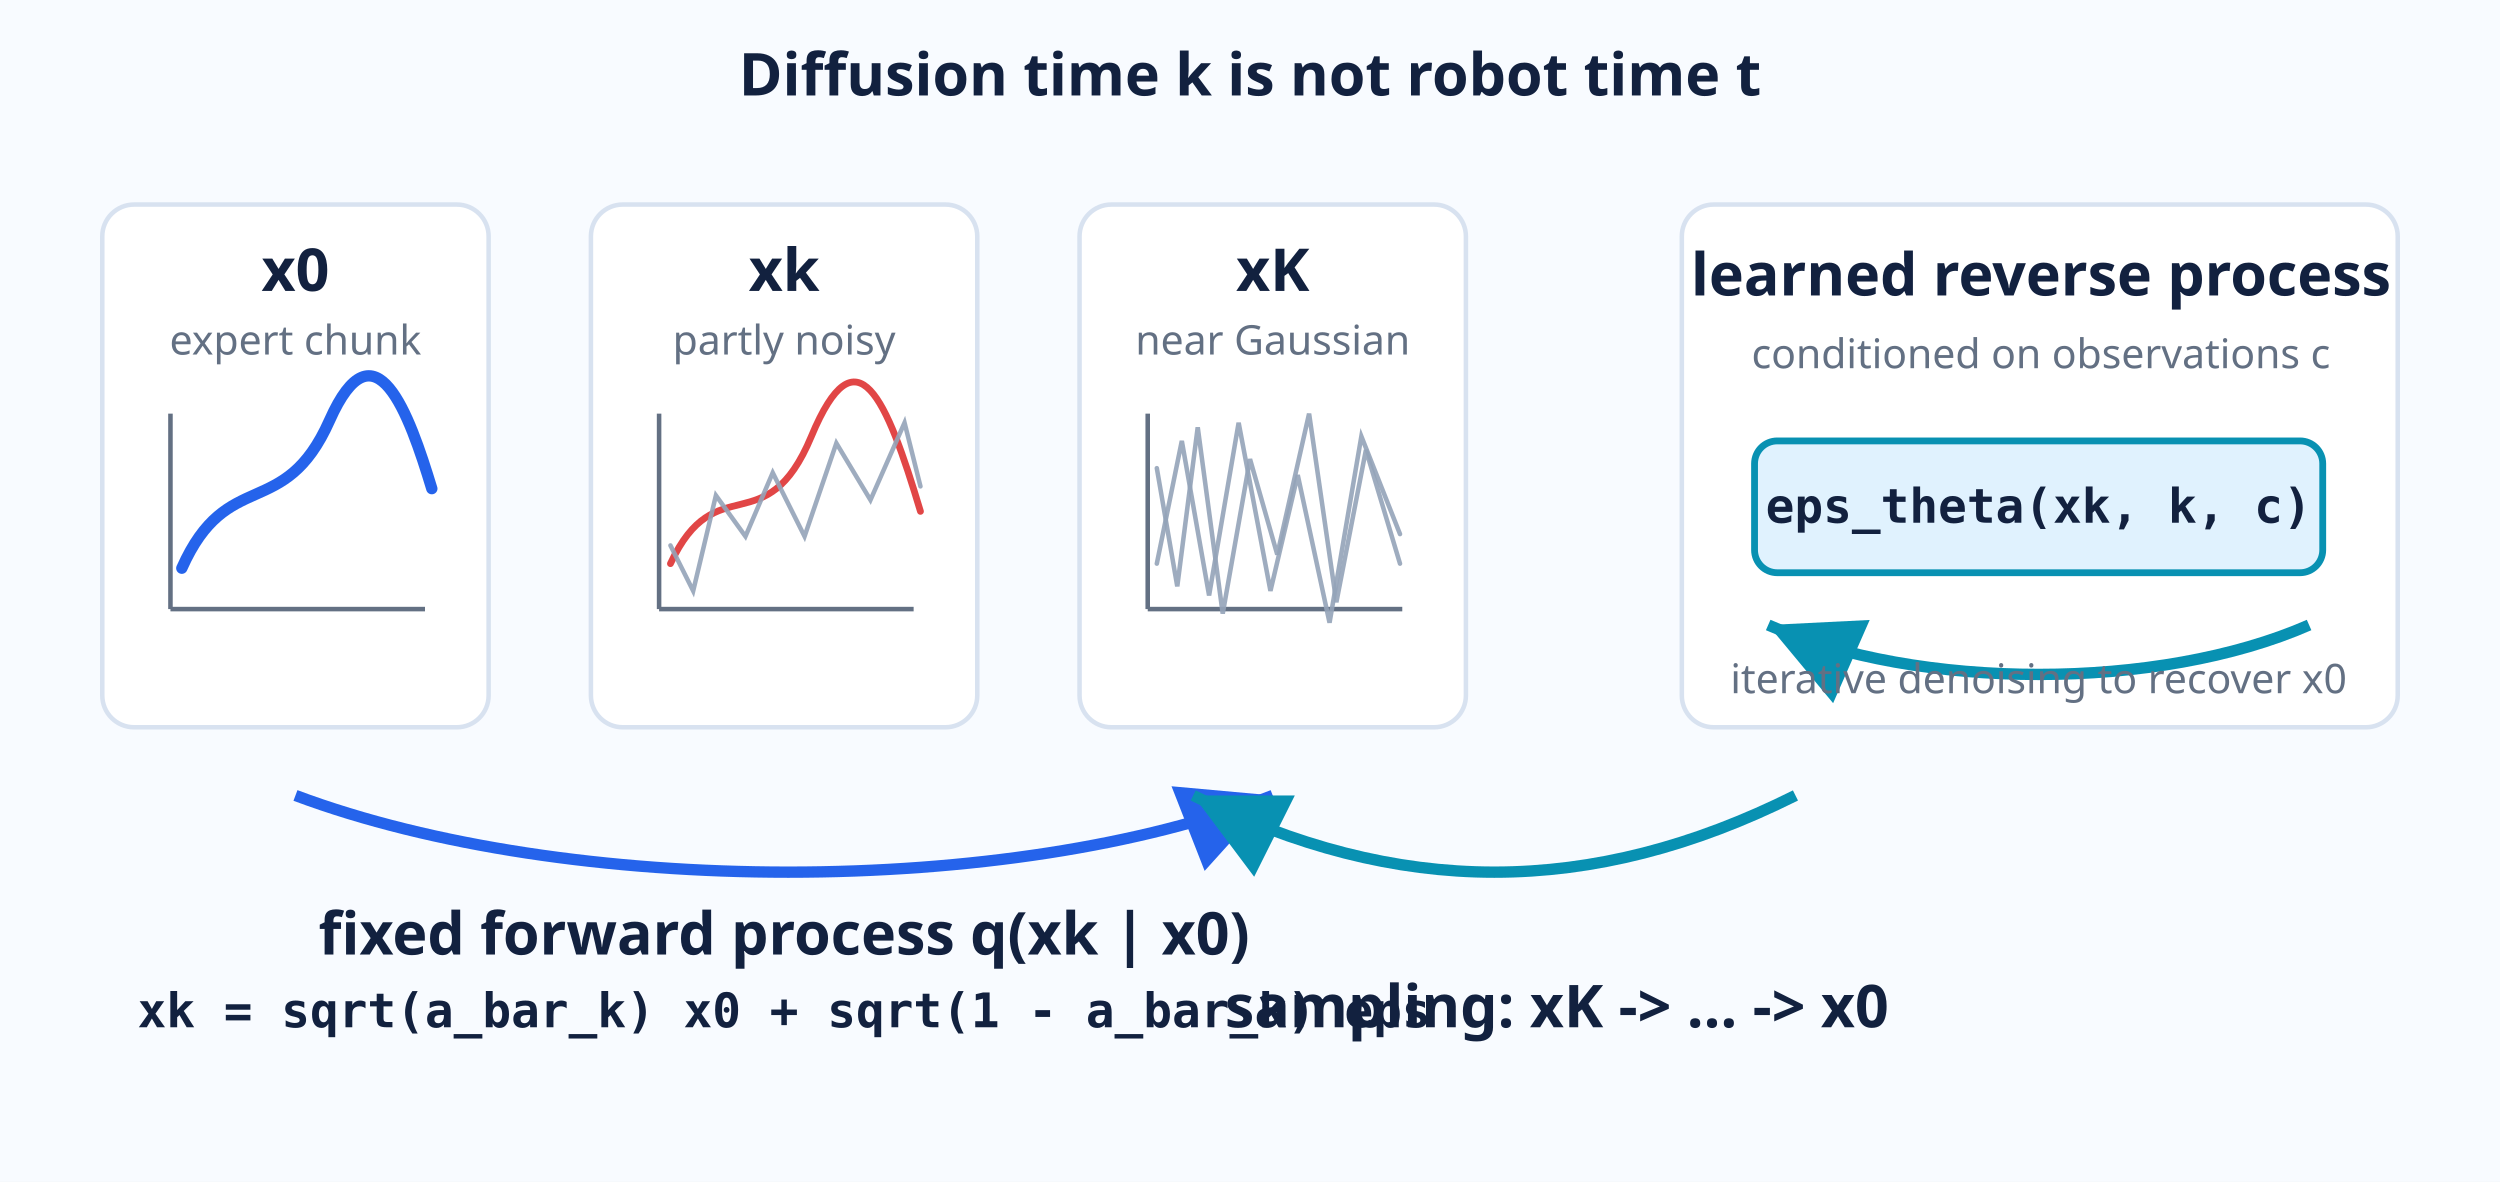
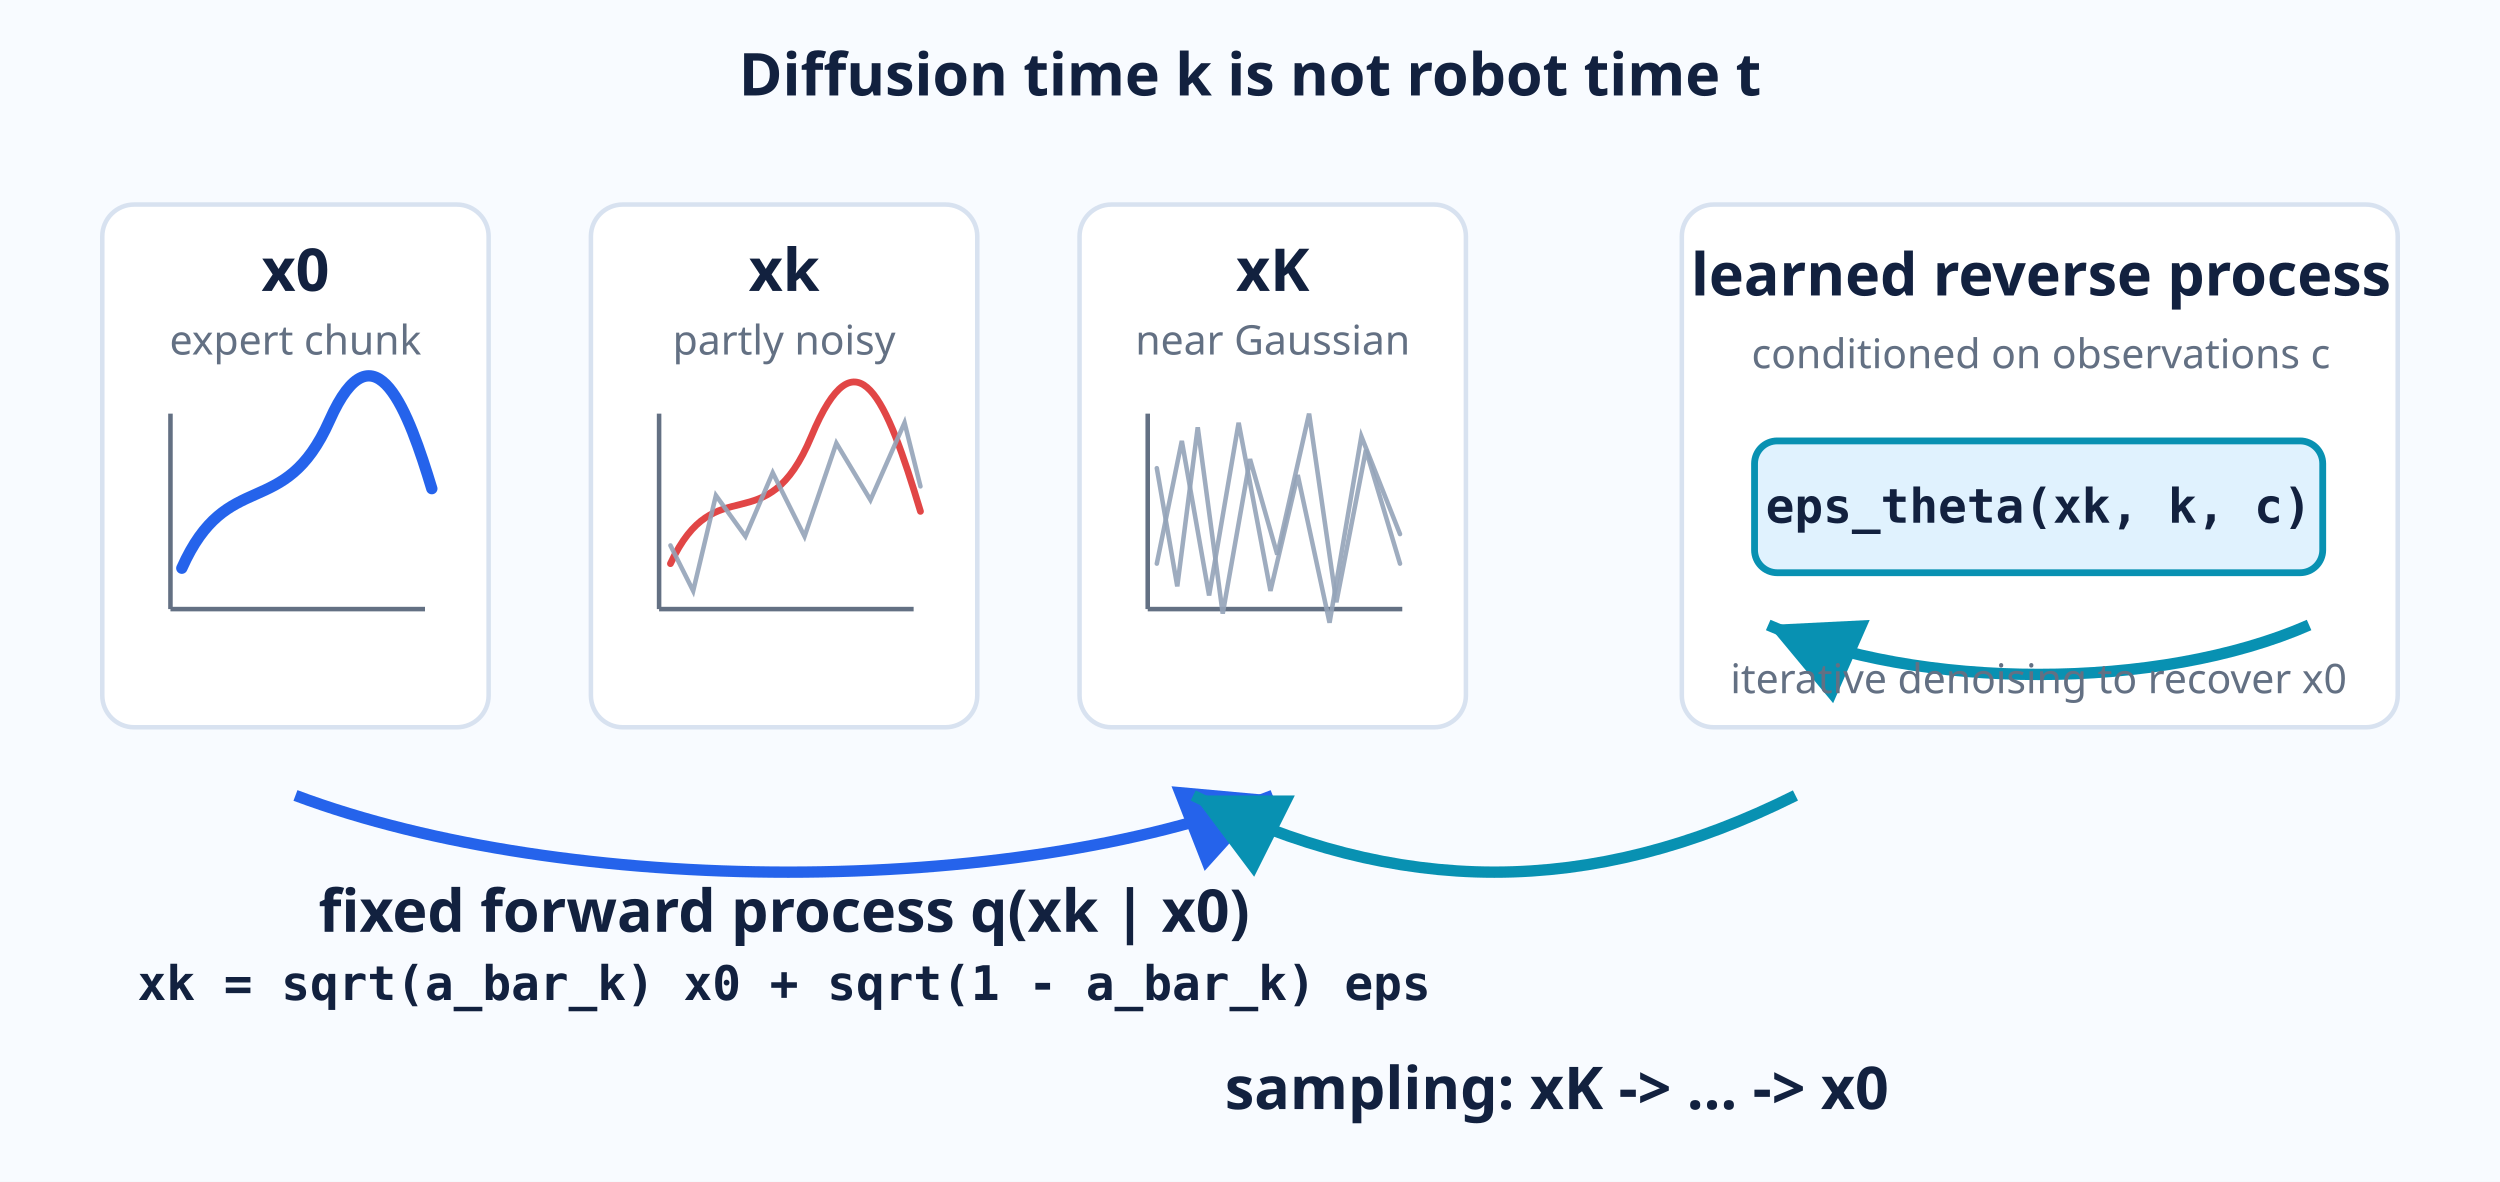
<svg xmlns="http://www.w3.org/2000/svg" width="1100" height="520" viewBox="0 0 1100 520" role="img" aria-labelledby="title desc">
  <defs>
    <marker id="arrow-blue" markerWidth="12" markerHeight="12" refX="10" refY="6" orient="auto">
      <path d="M2,2 L10,6 L2,10 Z" fill="#2563eb" />
    </marker>
    <marker id="arrow-teal" markerWidth="12" markerHeight="12" refX="10" refY="6" orient="auto">
      <path d="M2,2 L10,6 L2,10 Z" fill="#0891b2" />
    </marker>
    <style>
      .bg { fill: #f8fbff; }
      .label { font: 700 26px sans-serif; fill: #12213f; }
      .small { font: 500 18px sans-serif; fill: #637083; }
      .eq { font: 700 21px monospace; fill: #12213f; }
      .panel { fill: #ffffff; stroke: #d8e2f0; stroke-width: 2; rx: 14; }
      .axis { stroke: #637083; stroke-width: 2; }
      .clean { stroke: #2563eb; stroke-width: 5; fill: none; stroke-linecap: round; }
      .noisy { stroke: #dc2626; stroke-width: 3; fill: none; stroke-linecap: round; opacity: 0.85; }
      .noise { stroke: #94a3b8; stroke-width: 2; fill: none; stroke-linecap: round; opacity: 0.9; }
      .fwd { stroke: #2563eb; stroke-width: 5; fill: none; marker-end: url(#arrow-blue); }
      .rev { stroke: #0891b2; stroke-width: 5; fill: none; marker-end: url(#arrow-teal); }
    </style>
  </defs>
  <rect class="bg" width="1100" height="520" />
  <text class="label" x="550" y="42" text-anchor="middle">Diffusion time k is not robot time t</text>
  <g transform="translate(45,90)">
    <rect class="panel" width="170" height="230" />
    <text class="label" x="85" y="38" text-anchor="middle">x0</text>
    <text class="small" x="85" y="66" text-anchor="middle">expert chunk</text>
    <line class="axis" x1="30" y1="178" x2="142" y2="178" />
    <line class="axis" x1="30" y1="178" x2="30" y2="92" />
    <path class="clean" d="M35 160 C55 115, 80 140, 100 95 S135 92, 145 125" />
  </g>
  <g transform="translate(260,90)">
    <rect class="panel" width="170" height="230" />
    <text class="label" x="85" y="38" text-anchor="middle">xk</text>
    <text class="small" x="85" y="66" text-anchor="middle">partly noisy</text>
    <line class="axis" x1="30" y1="178" x2="142" y2="178" />
    <line class="axis" x1="30" y1="178" x2="30" y2="92" />
    <path class="noisy" d="M35 158 C55 115, 77 150, 97 102 S130 85, 145 135" />
    <path class="noise" d="M35 150 L45 170 L55 128 L68 146 L80 118 L94 146 L108 105 L123 130 L138 96 L145 124" />
  </g>
  <g transform="translate(475,90)">
    <rect class="panel" width="170" height="230" />
    <text class="label" x="85" y="38" text-anchor="middle">xK</text>
    <text class="small" x="85" y="66" text-anchor="middle">near Gaussian</text>
    <line class="axis" x1="30" y1="178" x2="142" y2="178" />
    <line class="axis" x1="30" y1="178" x2="30" y2="92" />
    <path class="noise" d="M34 116 L43 168 L52 98 L63 180 L75 112 L87 154 L101 92 L113 175 L126 108 L141 158" />
    <path class="noise" d="M34 158 L45 104 L57 172 L70 96 L84 170 L96 119 L110 184 L124 102 L141 145" />
  </g>
  <path class="fwd" d="M130 350 C250 395, 445 395, 560 350" />
-   <text class="label" x="345" y="420" text-anchor="middle">fixed forward process q(xk | x0)</text>
-   <text class="eq" x="345" y="452" text-anchor="middle">xk = sqrt(a_bar_k) x0 + sqrt(1 - a_bar_k) eps</text>
+   <text class="label" x="345" y="410" text-anchor="middle">fixed forward process q(xk | x0)</text>
+   <text class="eq" x="345" y="440" text-anchor="middle">xk = sqrt(a_bar_k) x0 + sqrt(1 - a_bar_k) eps</text>
  <g transform="translate(740,90)">
    <rect class="panel" width="315" height="230" />
    <text class="label" x="158" y="40" text-anchor="middle">learned reverse process</text>
    <text class="small" x="158" y="72" text-anchor="middle">conditioned on observations c</text>
    <rect x="32" y="104" width="250" height="58" fill="#e0f2fe" stroke="#0891b2" stroke-width="3" rx="10" />
    <text class="eq" x="157" y="140" text-anchor="middle">eps_theta(xk, k, c)</text>
    <path class="rev" d="M276 185 C210 214, 104 214, 38 185" />
    <text class="small" x="157" y="215" text-anchor="middle">iterative denoising to recover x0</text>
  </g>
  <path class="rev" d="M790 350 C700 395, 615 395, 525 350" />
-   <text class="label" x="685" y="452" text-anchor="middle">sampling: xK -&gt; ... -&gt; x0</text>
+   <text class="label" x="685" y="488" text-anchor="middle">sampling: xK -&gt; ... -&gt; x0</text>
</svg>
